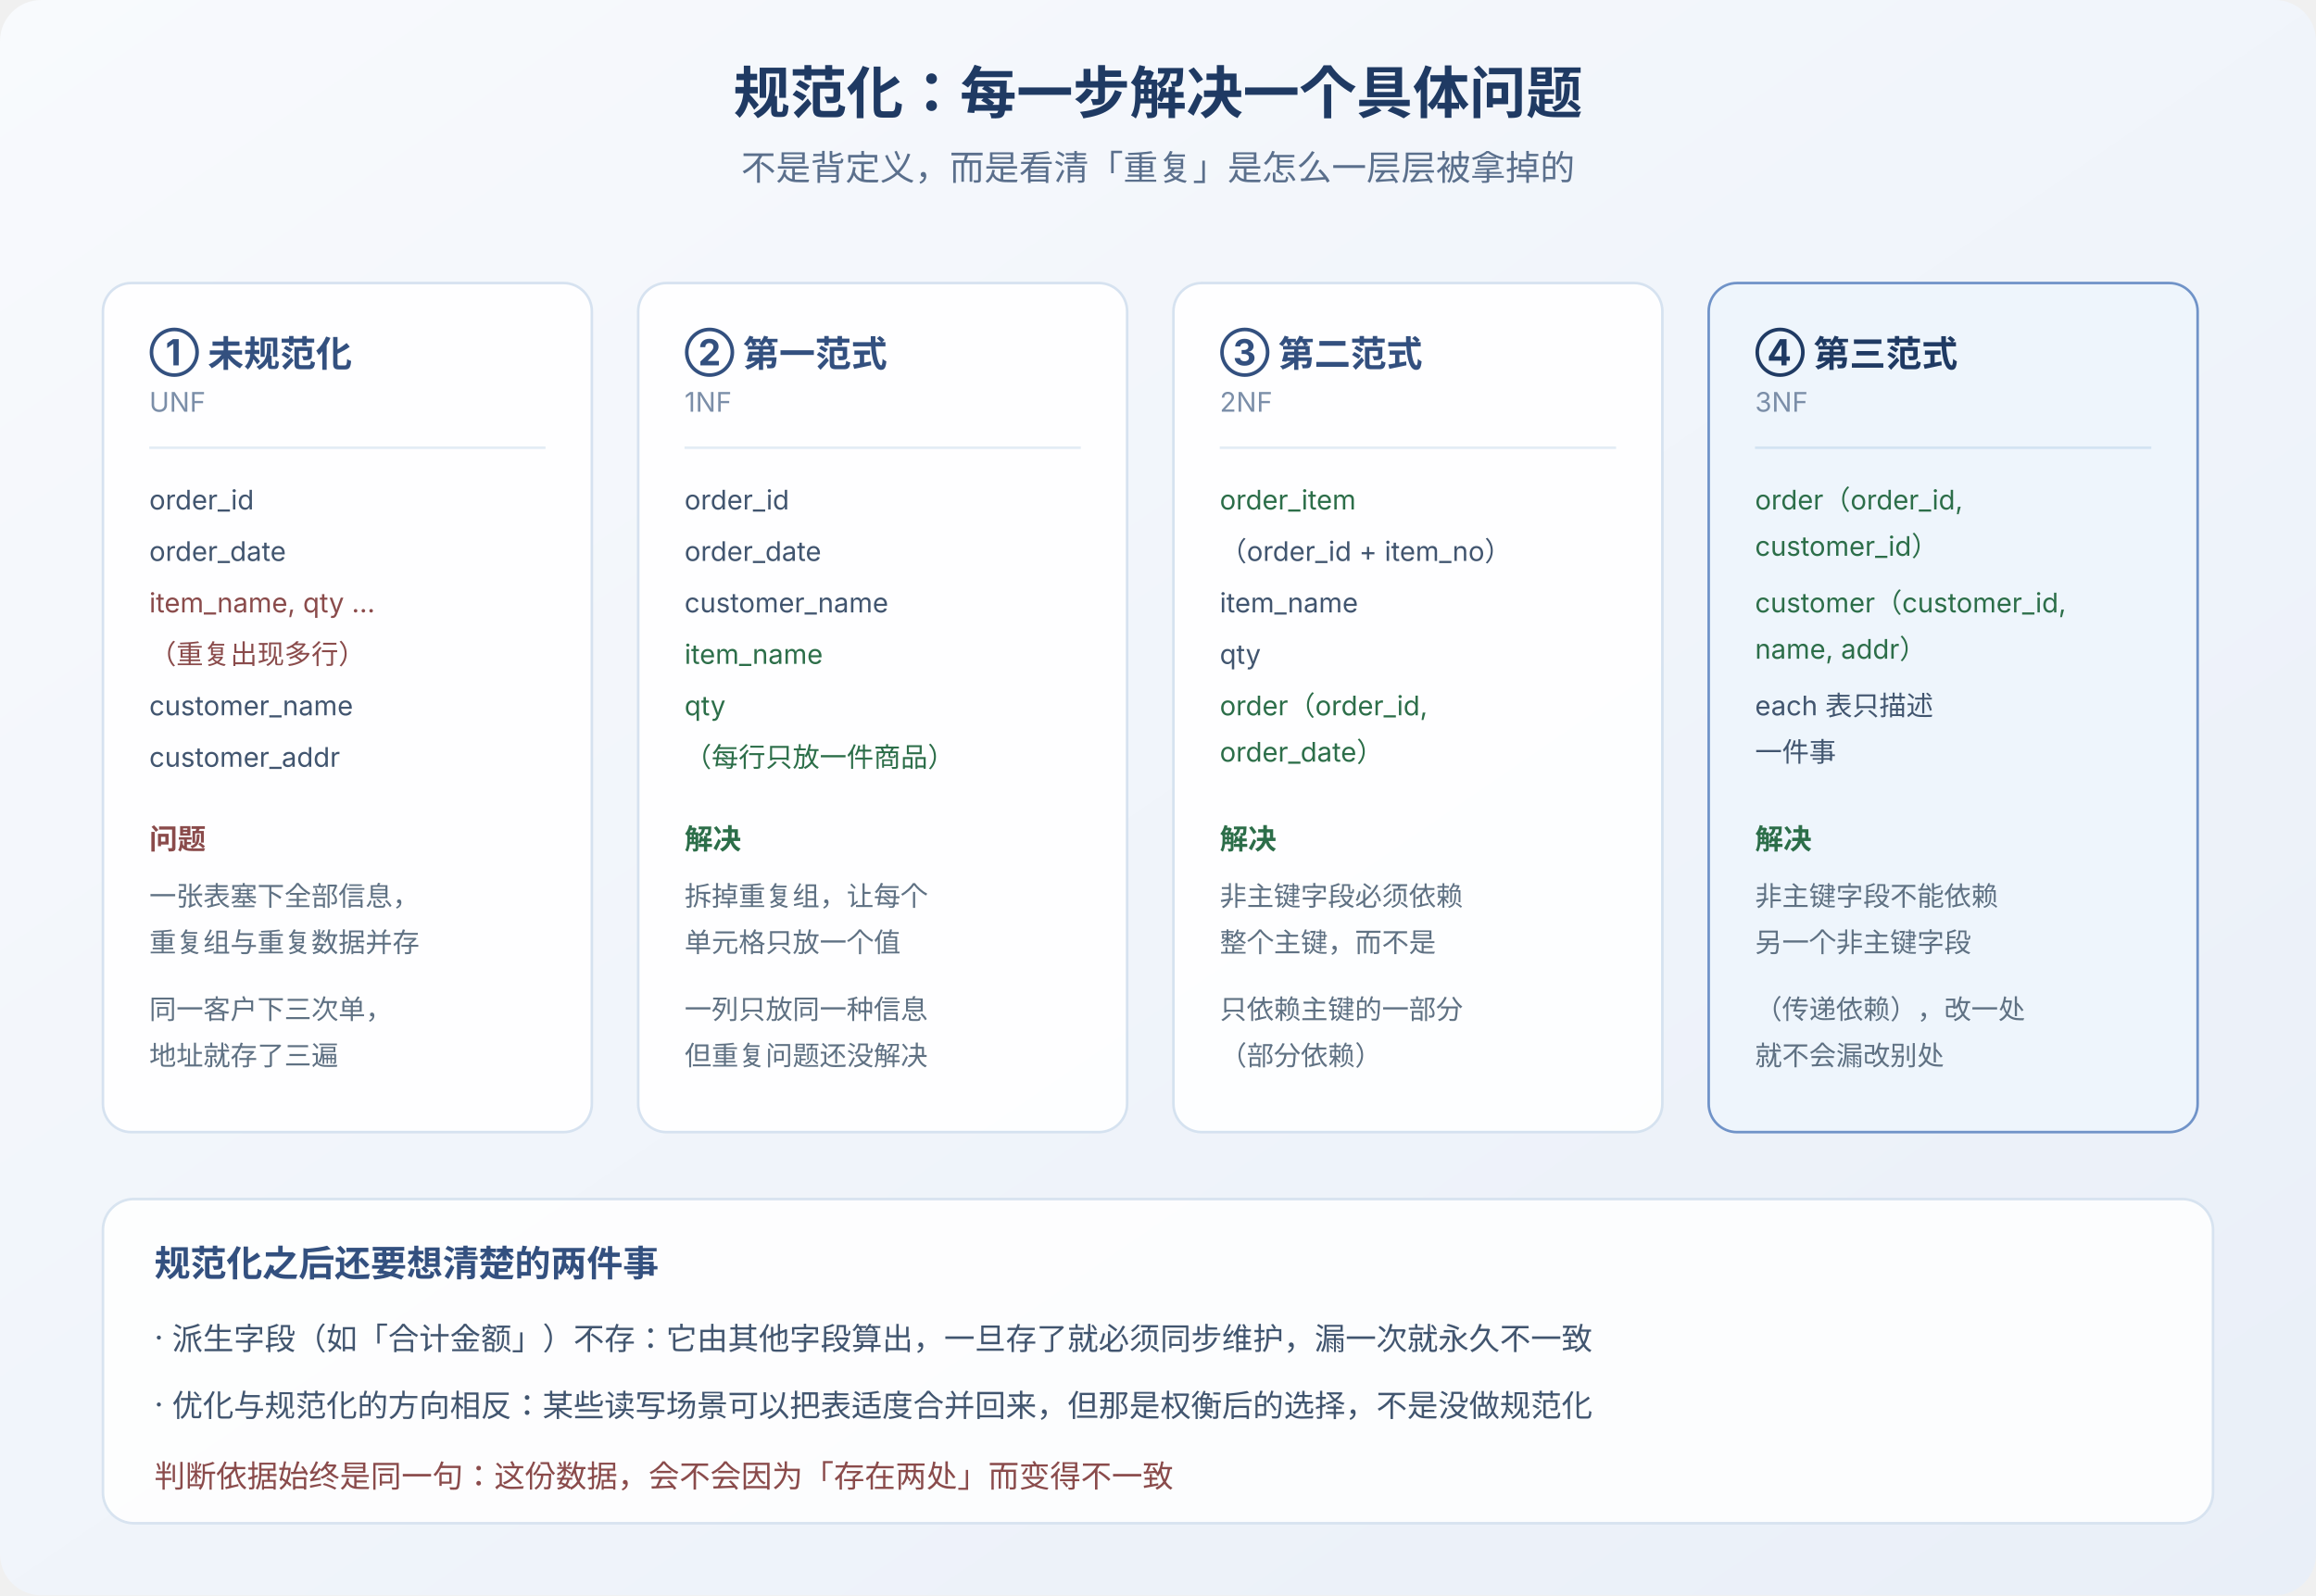
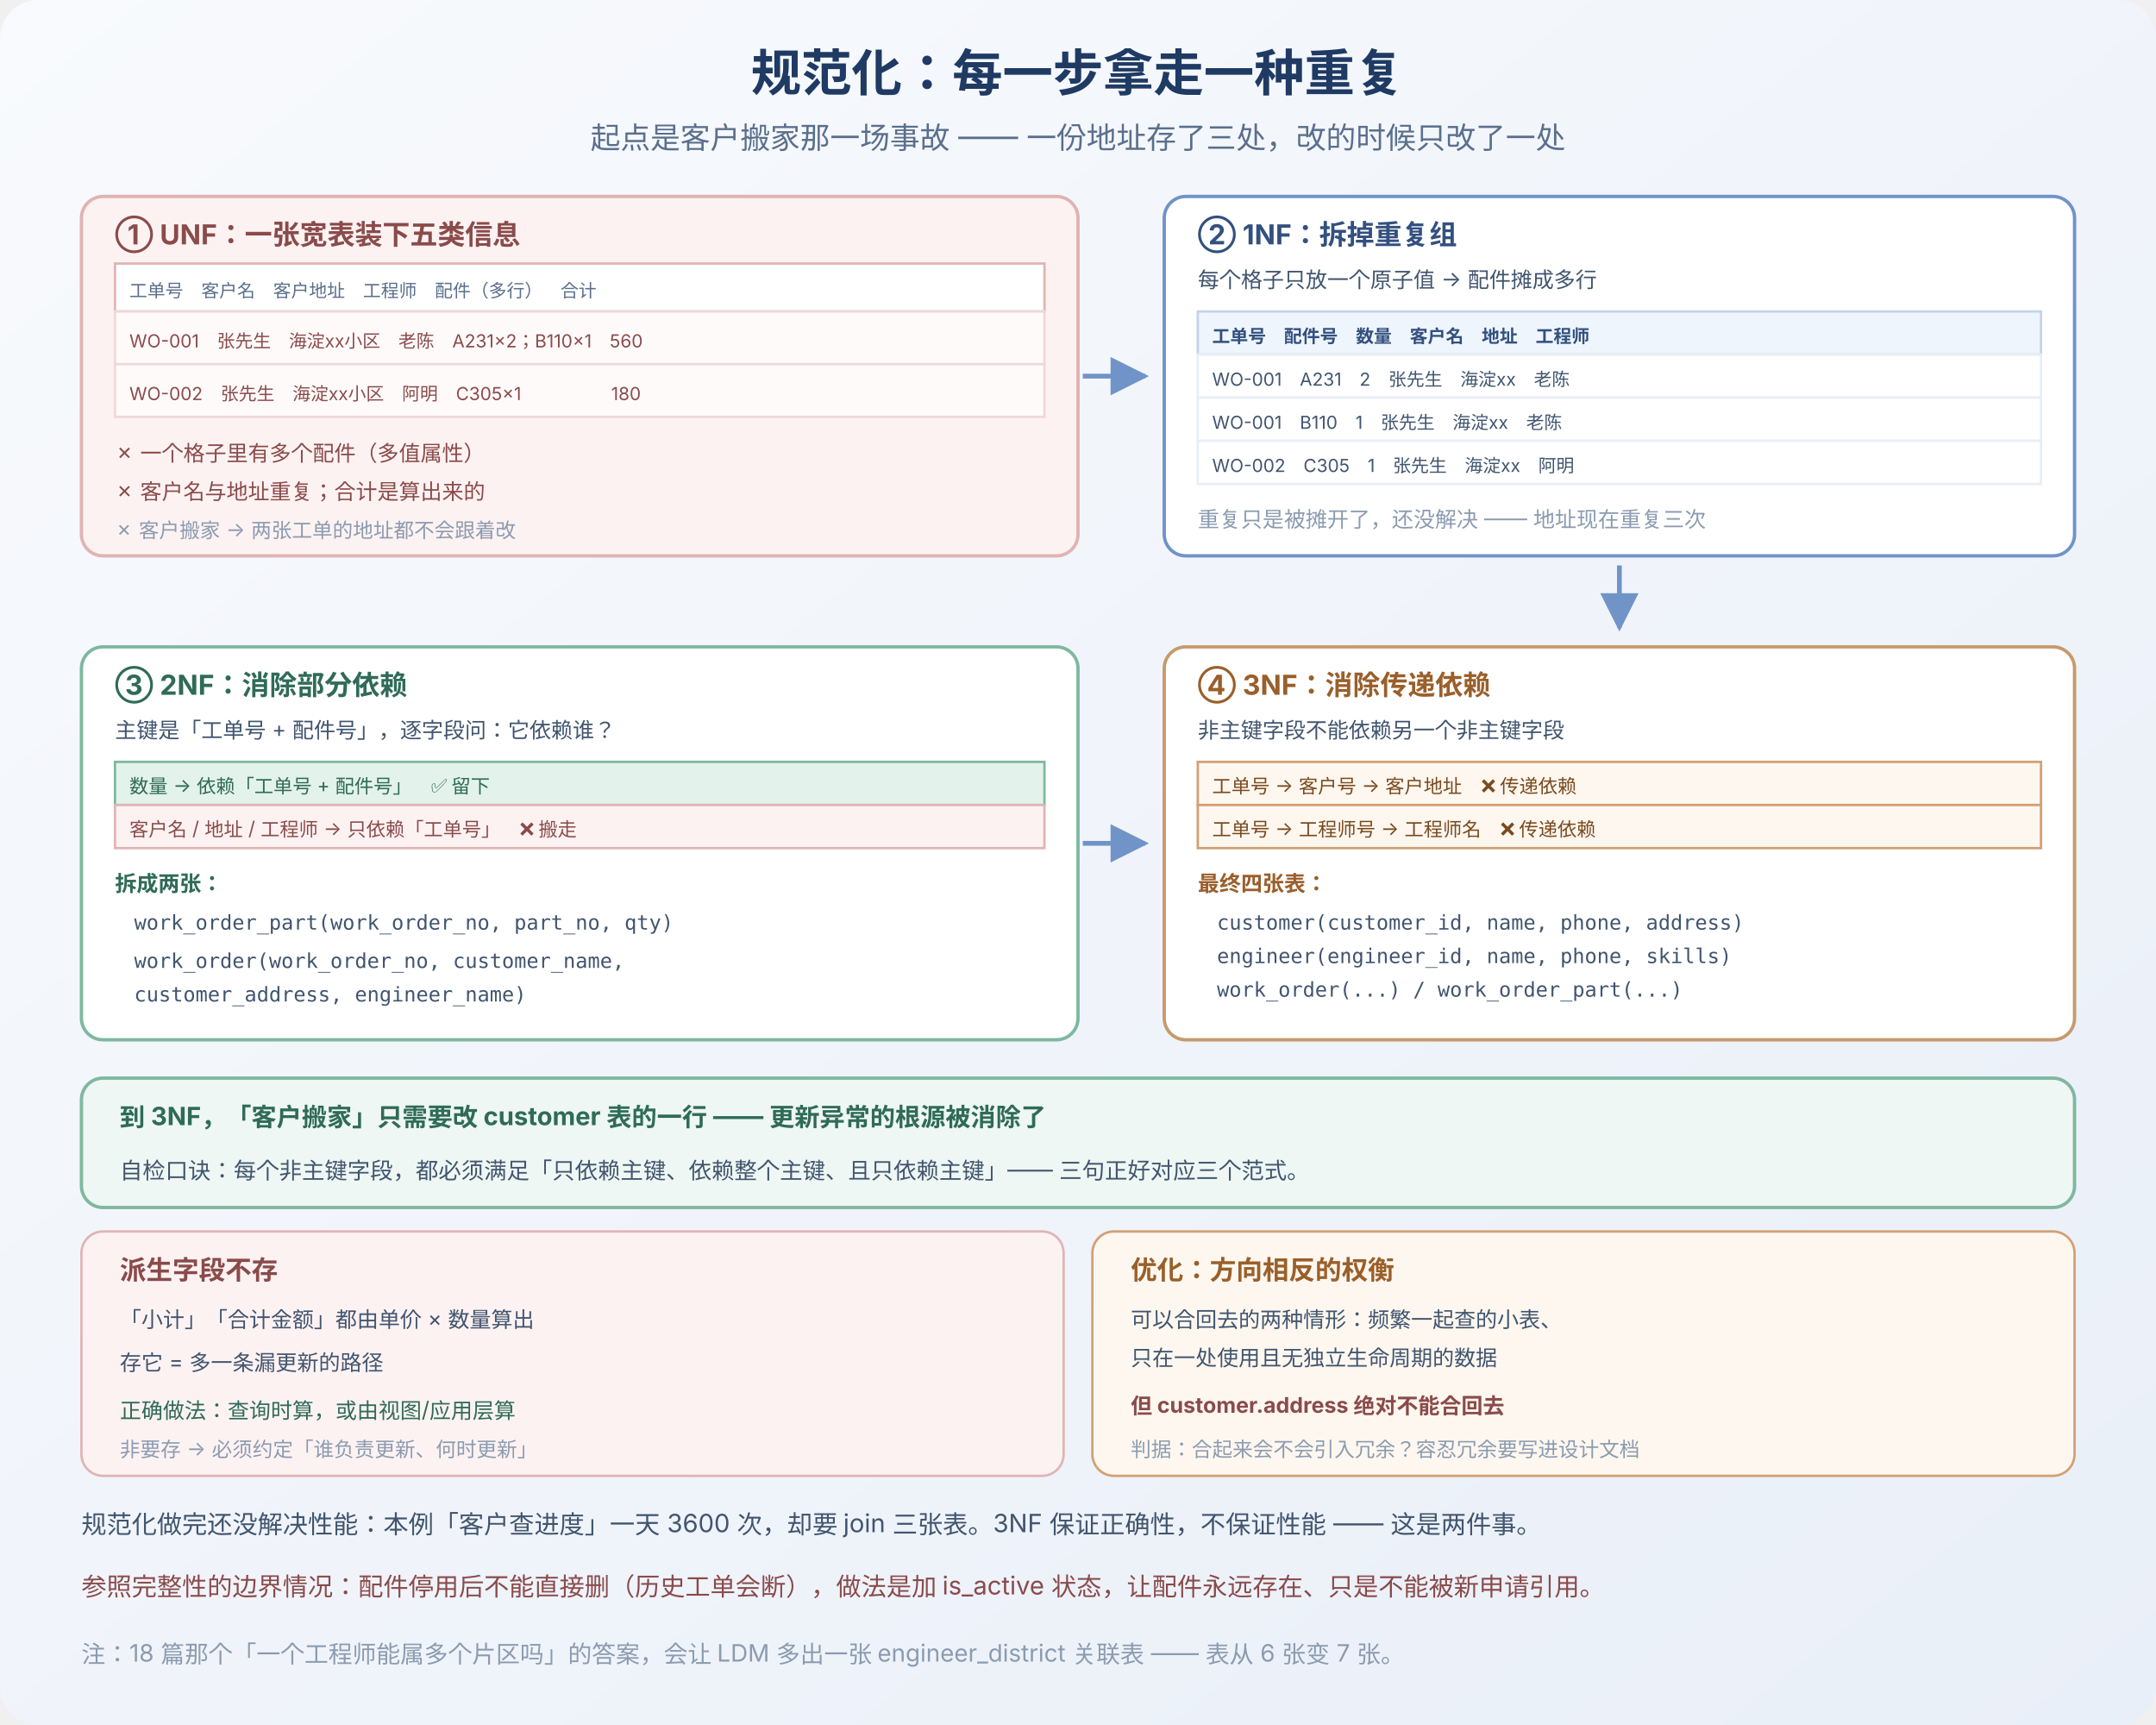
- <svg xmlns="http://www.w3.org/2000/svg" viewBox="0 0 900 620" width="900" height="620" role="img" aria-label="规范化四个阶段各自解决的问题：未规范化存在重复组与重复数据，第一范式拆掉重复组，第二范式消除只依赖部分主键的字段，第三范式消除依赖其他非主键字段的字段；底部说明派生字段不该存储、优化是另一回事" font-family="system-ui, -apple-system, 'Segoe UI', 'Noto Sans SC', 'Microsoft YaHei', sans-serif">
+ <svg xmlns="http://www.w3.org/2000/svg" viewBox="0 0 900 720" width="900" height="720" role="img" aria-label="规范化的四个阶段与每一步解决的问题：未规范化形式里工单号、客户名、客户地址、工程师名与多行配件挤在一张表；第一范式拆掉重复组把配件摊成多行；第二范式消除只依赖主键一半的字段，把客户与工程师信息搬走；第三范式消除非主键依赖非主键的传递依赖，客户地址搬到客户表。底部说明派生字段不该存储，优化是方向相反的权衡" font-family="system-ui, -apple-system, 'Segoe UI', 'Noto Sans SC', 'Microsoft YaHei', sans-serif">
  <defs>
-     <linearGradient id="nrmbg" x1="0" y1="0" x2="1" y2="1">
+     <linearGradient id="nmbg" x1="0" y1="0" x2="1" y2="1">
      <stop offset="0" stop-color="#f8fafd" />
      <stop offset="1" stop-color="#e9eff8" />
    </linearGradient>
+     <marker id="nmArrow" viewBox="0 0 10 10" refX="9" refY="5" markerWidth="8" markerHeight="8" orient="auto-start-reverse">
+       <path d="M 0 0 L 10 5 L 0 10 z" fill="#7093c8" />
+     </marker>
  </defs>
-   <rect width="900" height="620" rx="16" fill="url(#nrmbg)" />
-   <text x="450" y="44" text-anchor="middle" font-size="22" font-weight="700" fill="#1f3a63">规范化：每一步解决一个具体问题</text>
-   <text x="450" y="70" text-anchor="middle" font-size="13.5" fill="#5a6f8c">不是背定义，而是看清「重复」是怎么一层层被拿掉的</text>
-   <rect x="40" y="110" width="190" height="330" rx="11" fill="#ffffff" opacity="0.9" stroke="#d3e0ee" />
-   <text x="58" y="142" font-size="14" font-weight="700" fill="#33507f">① 未规范化</text>
-   <text x="58" y="160" font-size="10.5" fill="#7b8ea8">UNF</text>
-   <line x1="58" y1="174" x2="212" y2="174" stroke="#e3ecf5" />
-   <text x="58" y="198" font-size="10.5" fill="#41556f">order_id</text>
-   <text x="58" y="218" font-size="10.5" fill="#41556f">order_date</text>
-   <text x="58" y="238" font-size="10.5" fill="#8a4b4b">item_name, qty …</text>
-   <text x="58" y="258" font-size="10.5" fill="#8a4b4b">（重复出现多行）</text>
-   <text x="58" y="278" font-size="10.5" fill="#41556f">customer_name</text>
-   <text x="58" y="298" font-size="10.5" fill="#41556f">customer_addr</text>
-   <text x="58" y="330" font-size="11" font-weight="700" fill="#8a4b4b">问题</text>
-   <text x="58" y="352" font-size="10.5" fill="#5f7183">一张表塞下全部信息，</text>
-   <text x="58" y="370" font-size="10.5" fill="#5f7183">重复组与重复数据并存</text>
-   <text x="58" y="396" font-size="10.5" fill="#5f7183">同一客户下三次单，</text>
-   <text x="58" y="414" font-size="10.5" fill="#5f7183">地址就存了三遍</text>
-   <rect x="248" y="110" width="190" height="330" rx="11" fill="#ffffff" opacity="0.9" stroke="#d3e0ee" />
-   <text x="266" y="142" font-size="14" font-weight="700" fill="#33507f">② 第一范式</text>
-   <text x="266" y="160" font-size="10.5" fill="#7b8ea8">1NF</text>
-   <line x1="266" y1="174" x2="420" y2="174" stroke="#e3ecf5" />
-   <text x="266" y="198" font-size="10.5" fill="#41556f">order_id</text>
-   <text x="266" y="218" font-size="10.5" fill="#41556f">order_date</text>
-   <text x="266" y="238" font-size="10.5" fill="#41556f">customer_name</text>
-   <text x="266" y="258" font-size="10.5" fill="#2c6e49">item_name</text>
-   <text x="266" y="278" font-size="10.5" fill="#2c6e49">qty</text>
-   <text x="266" y="298" font-size="10.5" fill="#2c6e49">（每行只放一件商品）</text>
-   <text x="266" y="330" font-size="11" font-weight="700" fill="#2c6e49">解决</text>
-   <text x="266" y="352" font-size="10.5" fill="#5f7183">拆掉重复组，让每个</text>
-   <text x="266" y="370" font-size="10.5" fill="#5f7183">单元格只放一个值</text>
-   <text x="266" y="396" font-size="10.5" fill="#5f7183">一列只放同一种信息</text>
-   <text x="266" y="414" font-size="10.5" fill="#5f7183">但重复问题还没解决</text>
-   <rect x="456" y="110" width="190" height="330" rx="11" fill="#ffffff" opacity="0.9" stroke="#d3e0ee" />
-   <text x="474" y="142" font-size="14" font-weight="700" fill="#33507f">③ 第二范式</text>
-   <text x="474" y="160" font-size="10.5" fill="#7b8ea8">2NF</text>
-   <line x1="474" y1="174" x2="628" y2="174" stroke="#e3ecf5" />
-   <text x="474" y="198" font-size="10.5" fill="#2c6e49">order_item</text>
-   <text x="474" y="218" font-size="10.5" fill="#41556f">（order_id + item_no）</text>
-   <text x="474" y="238" font-size="10.5" fill="#41556f">item_name</text>
-   <text x="474" y="258" font-size="10.5" fill="#41556f">qty</text>
-   <text x="474" y="278" font-size="10.5" fill="#2c6e49">order（order_id,</text>
-   <text x="474" y="296" font-size="10.5" fill="#2c6e49">order_date）</text>
-   <text x="474" y="330" font-size="11" font-weight="700" fill="#2c6e49">解决</text>
-   <text x="474" y="352" font-size="10.5" fill="#5f7183">非主键字段必须依赖</text>
-   <text x="474" y="370" font-size="10.5" fill="#5f7183">整个主键，而不是</text>
-   <text x="474" y="396" font-size="10.5" fill="#5f7183">只依赖主键的一部分</text>
-   <text x="474" y="414" font-size="10.5" fill="#5f7183">（部分依赖）</text>
-   <rect x="664" y="110" width="190" height="330" rx="11" fill="#eef5fc" stroke="#7093c8" />
-   <text x="682" y="142" font-size="14" font-weight="700" fill="#1f3a63">④ 第三范式</text>
-   <text x="682" y="160" font-size="10.5" fill="#7b8ea8">3NF</text>
-   <line x1="682" y1="174" x2="836" y2="174" stroke="#d3e3f2" />
-   <text x="682" y="198" font-size="10.5" fill="#2c6e49">order（order_id,</text>
-   <text x="682" y="216" font-size="10.5" fill="#2c6e49">customer_id）</text>
-   <text x="682" y="238" font-size="10.5" fill="#2c6e49">customer（customer_id,</text>
-   <text x="682" y="256" font-size="10.5" fill="#2c6e49">name, addr）</text>
-   <text x="682" y="278" font-size="10.5" fill="#41556f">each 表只描述</text>
-   <text x="682" y="296" font-size="10.5" fill="#41556f">一件事</text>
-   <text x="682" y="330" font-size="11" font-weight="700" fill="#2c6e49">解决</text>
-   <text x="682" y="352" font-size="10.5" fill="#5f7183">非主键字段不能依赖</text>
-   <text x="682" y="370" font-size="10.5" fill="#5f7183">另一个非主键字段</text>
-   <text x="682" y="396" font-size="10.5" fill="#5f7183">（传递依赖），改一处</text>
-   <text x="682" y="414" font-size="10.5" fill="#5f7183">就不会漏改别处</text>
-   <rect x="40" y="466" width="820" height="126" rx="12" fill="#ffffff" opacity="0.85" stroke="#d3e0ee" />
-   <text x="60" y="496" font-size="14" font-weight="700" fill="#33507f">规范化之后还要想清楚的两件事</text>
-   <text x="60" y="524" font-size="12" fill="#41556f">· 派生字段（如「合计金额」）不存：它由其他字段算出，一旦存了就必须同步维护，漏一次就永久不一致</text>
-   <text x="60" y="550" font-size="12" fill="#41556f">· 优化与规范化的方向相反：某些读写场景可以把表适度合并回来，但那是权衡后的选择，不是没做规范化</text>
-   <text x="60" y="578" font-size="12" fill="#8a4b4b">判断依据始终是同一句：这份数据，会不会因为「存在两处」而变得不一致</text>
+   <rect width="900" height="720" rx="16" fill="url(#nmbg)" />
+   <text x="450" y="38" text-anchor="middle" font-size="21" font-weight="700" fill="#1f3a63">规范化：每一步拿走一种重复</text>
+   <text x="450" y="62" text-anchor="middle" font-size="12.5" fill="#5a6f8c">起点是客户搬家那一场事故 —— 一份地址存了三处，改的时候只改了一处</text>
+   <rect x="34" y="82" width="416" height="150" rx="9" fill="#fdf2f2" stroke="#e0b4b4" stroke-width="1.4" />
+   <text x="48" y="102" font-size="11.5" font-weight="700" fill="#8a4b4b">① UNF：一张宽表装下五类信息</text>
+   <rect x="48" y="110" width="388" height="20" fill="#ffffff" stroke="#e0b4b4" />
+   <text x="54" y="124" font-size="7.5" fill="#5a6f8c">工单号　客户名　客户地址　工程师　配件（多行）　合计</text>
+   <rect x="48" y="130" width="388" height="22" fill="#fffafa" stroke="#f0d8d8" />
+   <text x="54" y="145" font-size="7.5" fill="#8a4b4b">WO-001　张先生　海淀xx小区　老陈　A231×2；B110×1　560</text>
+   <rect x="48" y="152" width="388" height="22" fill="#fffafa" stroke="#f0d8d8" />
+   <text x="54" y="167" font-size="7.5" fill="#8a4b4b">WO-002　张先生　海淀xx小区　阿明　C305×1　　　　　180</text>
+   <text x="48" y="192" font-size="9" fill="#8a4b4b">✗ 一个格子里有多个配件（多值属性）</text>
+   <text x="48" y="208" font-size="9" fill="#8a4b4b">✗ 客户名与地址重复；合计是算出来的</text>
+   <text x="48" y="224" font-size="8.5" fill="#8b9bb0">✗ 客户搬家 → 两张工单的地址都不会跟着改</text>
+   <line x1="452" y1="157" x2="478" y2="157" stroke="#7093c8" stroke-width="2" marker-end="url(#nmArrow)" />
+   <rect x="486" y="82" width="380" height="150" rx="9" fill="#ffffff" stroke="#7093c8" stroke-width="1.4" />
+   <text x="500" y="102" font-size="11.5" font-weight="700" fill="#33507f">② 1NF：拆掉重复组</text>
+   <text x="500" y="120" font-size="9" fill="#41556f">每个格子只放一个原子值 → 配件摊成多行</text>
+   <rect x="500" y="130" width="352" height="18" fill="#eef5fc" stroke="#c4d4e7" />
+   <text x="506" y="143" font-size="7.5" font-weight="700" fill="#33507f">工单号　配件号　数量　客户名　地址　工程师</text>
+   <rect x="500" y="148" width="352" height="18" fill="#ffffff" stroke="#e8eef6" />
+   <text x="506" y="161" font-size="7.5" fill="#41556f">WO-001　A231　2　张先生　海淀xx　老陈</text>
+   <rect x="500" y="166" width="352" height="18" fill="#ffffff" stroke="#e8eef6" />
+   <text x="506" y="179" font-size="7.5" fill="#41556f">WO-001　B110　1　张先生　海淀xx　老陈</text>
+   <rect x="500" y="184" width="352" height="18" fill="#ffffff" stroke="#e8eef6" />
+   <text x="506" y="197" font-size="7.5" fill="#41556f">WO-002　C305　1　张先生　海淀xx　阿明</text>
+   <text x="500" y="220" font-size="9" fill="#8b9bb0">重复只是被摊开了，还没解决 —— 地址现在重复三次</text>
+   <line x1="676" y1="236" x2="676" y2="262" stroke="#7093c8" stroke-width="2" marker-end="url(#nmArrow)" />
+   <rect x="34" y="270" width="416" height="164" rx="9" fill="#ffffff" stroke="#7fb89f" stroke-width="1.4" />
+   <text x="48" y="290" font-size="11.5" font-weight="700" fill="#2f6b58">③ 2NF：消除部分依赖</text>
+   <text x="48" y="308" font-size="9" fill="#41556f">主键是「工单号 + 配件号」，逐字段问：它依赖谁？</text>
+   <rect x="48" y="318" width="388" height="18" fill="#e3f2ea" stroke="#7fb89f" />
+   <text x="54" y="331" font-size="8" fill="#2f6b58">数量 → 依赖「工单号 + 配件号」　✅ 留下</text>
+   <rect x="48" y="336" width="388" height="18" fill="#fdf2f2" stroke="#e0b4b4" />
+   <text x="54" y="349" font-size="8" fill="#8a4b4b">客户名 / 地址 / 工程师 → 只依赖「工单号」　❌ 搬走</text>
+   <text x="48" y="372" font-size="9" font-weight="700" fill="#2f6b58">拆成两张：</text>
+   <text x="56" y="388" font-size="8.5" font-family="monospace" fill="#41556f">work_order_part(work_order_no, part_no, qty)</text>
+   <text x="56" y="404" font-size="8.5" font-family="monospace" fill="#41556f">work_order(work_order_no, customer_name,</text>
+   <text x="56" y="418" font-size="8.5" font-family="monospace" fill="#41556f">　　　　　 customer_address, engineer_name)</text>
+   <line x1="452" y1="352" x2="478" y2="352" stroke="#7093c8" stroke-width="2" marker-end="url(#nmArrow)" />
+   <rect x="486" y="270" width="380" height="164" rx="9" fill="#ffffff" stroke="#c79a6d" stroke-width="1.4" />
+   <text x="500" y="290" font-size="11.5" font-weight="700" fill="#9a5f2a">④ 3NF：消除传递依赖</text>
+   <text x="500" y="308" font-size="9" fill="#41556f">非主键字段不能依赖另一个非主键字段</text>
+   <rect x="500" y="318" width="352" height="18" fill="#fdf7ef" stroke="#d2a074" />
+   <text x="506" y="331" font-size="8" fill="#7a4a1e">工单号 → 客户号 → 客户地址　❌ 传递依赖</text>
+   <rect x="500" y="336" width="352" height="18" fill="#fdf7ef" stroke="#d2a074" />
+   <text x="506" y="349" font-size="8" fill="#7a4a1e">工单号 → 工程师号 → 工程师名　❌ 传递依赖</text>
+   <text x="500" y="372" font-size="9" font-weight="700" fill="#9a5f2a">最终四张表：</text>
+   <text x="508" y="388" font-size="8.5" font-family="monospace" fill="#41556f">customer(customer_id, name, phone, address)</text>
+   <text x="508" y="402" font-size="8.5" font-family="monospace" fill="#41556f">engineer(engineer_id, name, phone, skills)</text>
+   <text x="508" y="416" font-size="8.5" font-family="monospace" fill="#41556f">work_order(...) / work_order_part(...)</text>
+   <rect x="34" y="450" width="832" height="54" rx="9" fill="#eef7f3" stroke="#7fb89f" stroke-width="1.4" />
+   <text x="50" y="470" font-size="10.5" font-weight="700" fill="#2f6b58">到 3NF，「客户搬家」只需要改 customer 表的一行 —— 更新异常的根源被消除了</text>
+   <text x="50" y="492" font-size="9.5" fill="#41556f">自检口诀：每个非主键字段，都必须满足「只依赖主键、依赖整个主键、且只依赖主键」—— 三句正好对应三个范式。</text>
+   <rect x="34" y="514" width="410" height="102" rx="9" fill="#fdf2f2" stroke="#e0b4b4" />
+   <text x="50" y="534" font-size="11" font-weight="700" fill="#8a4b4b">派生字段不存</text>
+   <text x="50" y="554" font-size="9" fill="#41556f">「小计」「合计金额」都由单价 × 数量算出</text>
+   <text x="50" y="572" font-size="9" fill="#41556f">存它 = 多一条漏更新的路径</text>
+   <text x="50" y="592" font-size="9" fill="#2f6b58">正确做法：查询时算，或由视图/应用层算</text>
+   <text x="50" y="608" font-size="8.5" fill="#8b9bb0">非要存 → 必须约定「谁负责更新、何时更新」</text>
+   <rect x="456" y="514" width="410" height="102" rx="9" fill="#fdf7ef" stroke="#d2a074" />
+   <text x="472" y="534" font-size="11" font-weight="700" fill="#9a5f2a">优化：方向相反的权衡</text>
+   <text x="472" y="554" font-size="9" fill="#41556f">可以合回去的两种情形：频繁一起查的小表、</text>
+   <text x="472" y="570" font-size="9" fill="#41556f">只在一处使用且无独立生命周期的数据</text>
+   <text x="472" y="590" font-size="9" font-weight="700" fill="#8a4b4b">但 customer.address 绝对不能合回去</text>
+   <text x="472" y="608" font-size="8.5" fill="#8b9bb0">判据：合起来会不会引入冗余？容忍冗余要写进设计文档</text>
+   <text x="34" y="640" font-size="10.5" fill="#41556f">规范化做完还没解决性能：本例「客户查进度」一天 3600 次，却要 join 三张表。3NF 保证正确性，不保证性能 —— 这是两件事。</text>
+   <text x="34" y="666" font-size="10.5" fill="#8a4b4b">参照完整性的边界情况：配件停用后不能直接删（历史工单会断），做法是加 is_active 状态，让配件永远存在、只是不能被新申请引用。</text>
+   <text x="34" y="694" font-size="10" fill="#8b9bb0">注：18 篇那个「一个工程师能属多个片区吗」的答案，会让 LDM 多出一张 engineer_district 关联表 —— 表从 6 张变 7 张。</text>
</svg>
